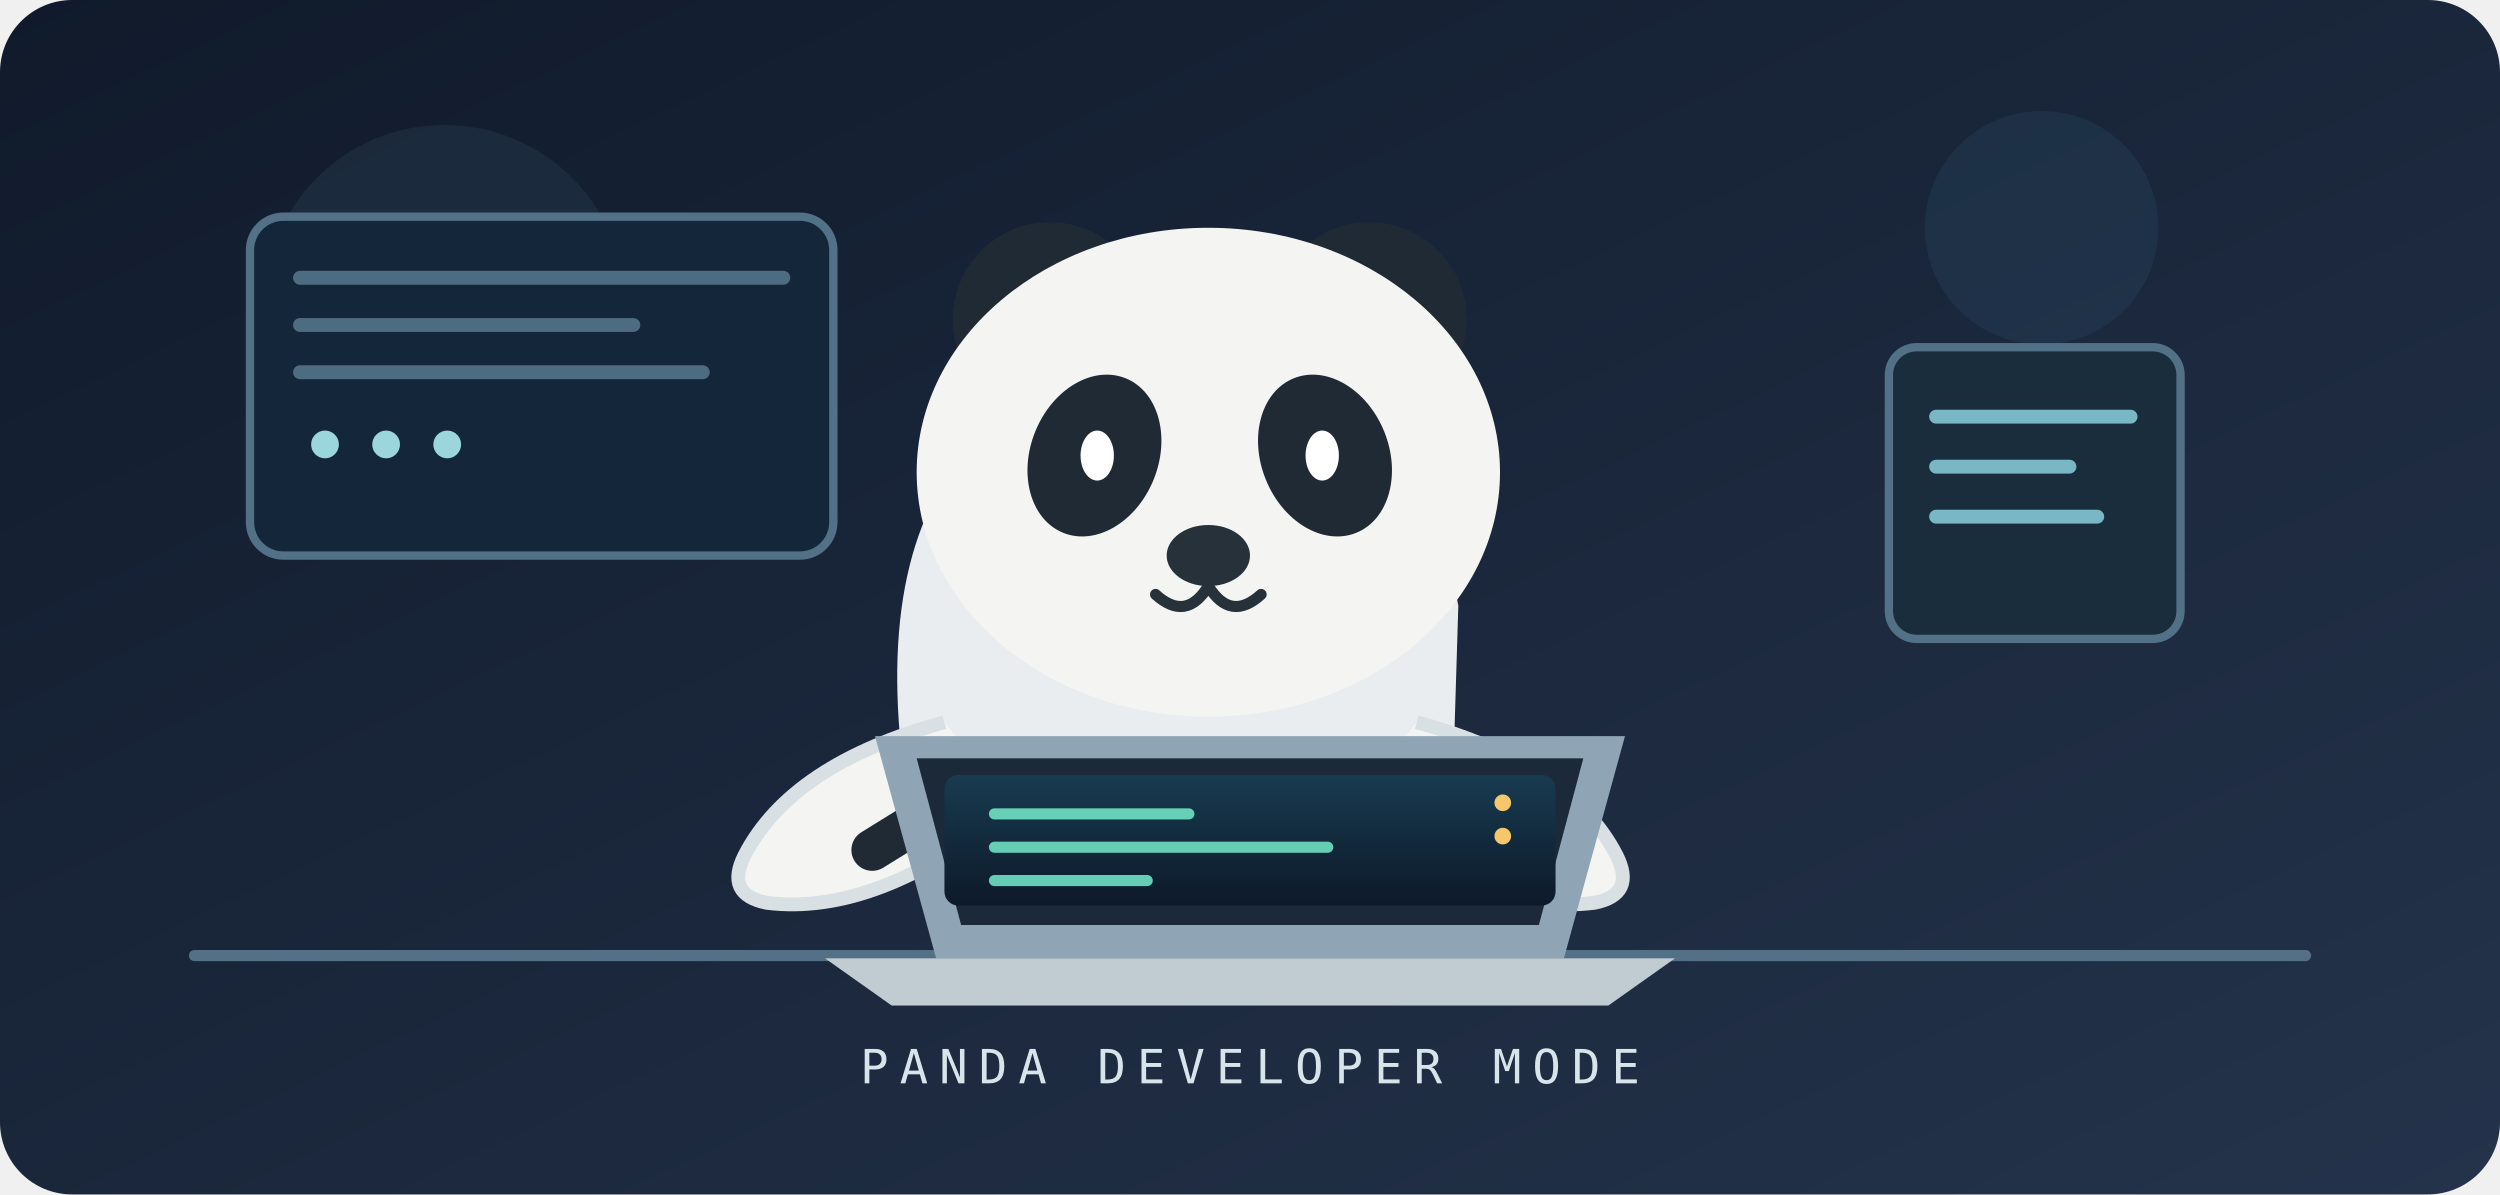
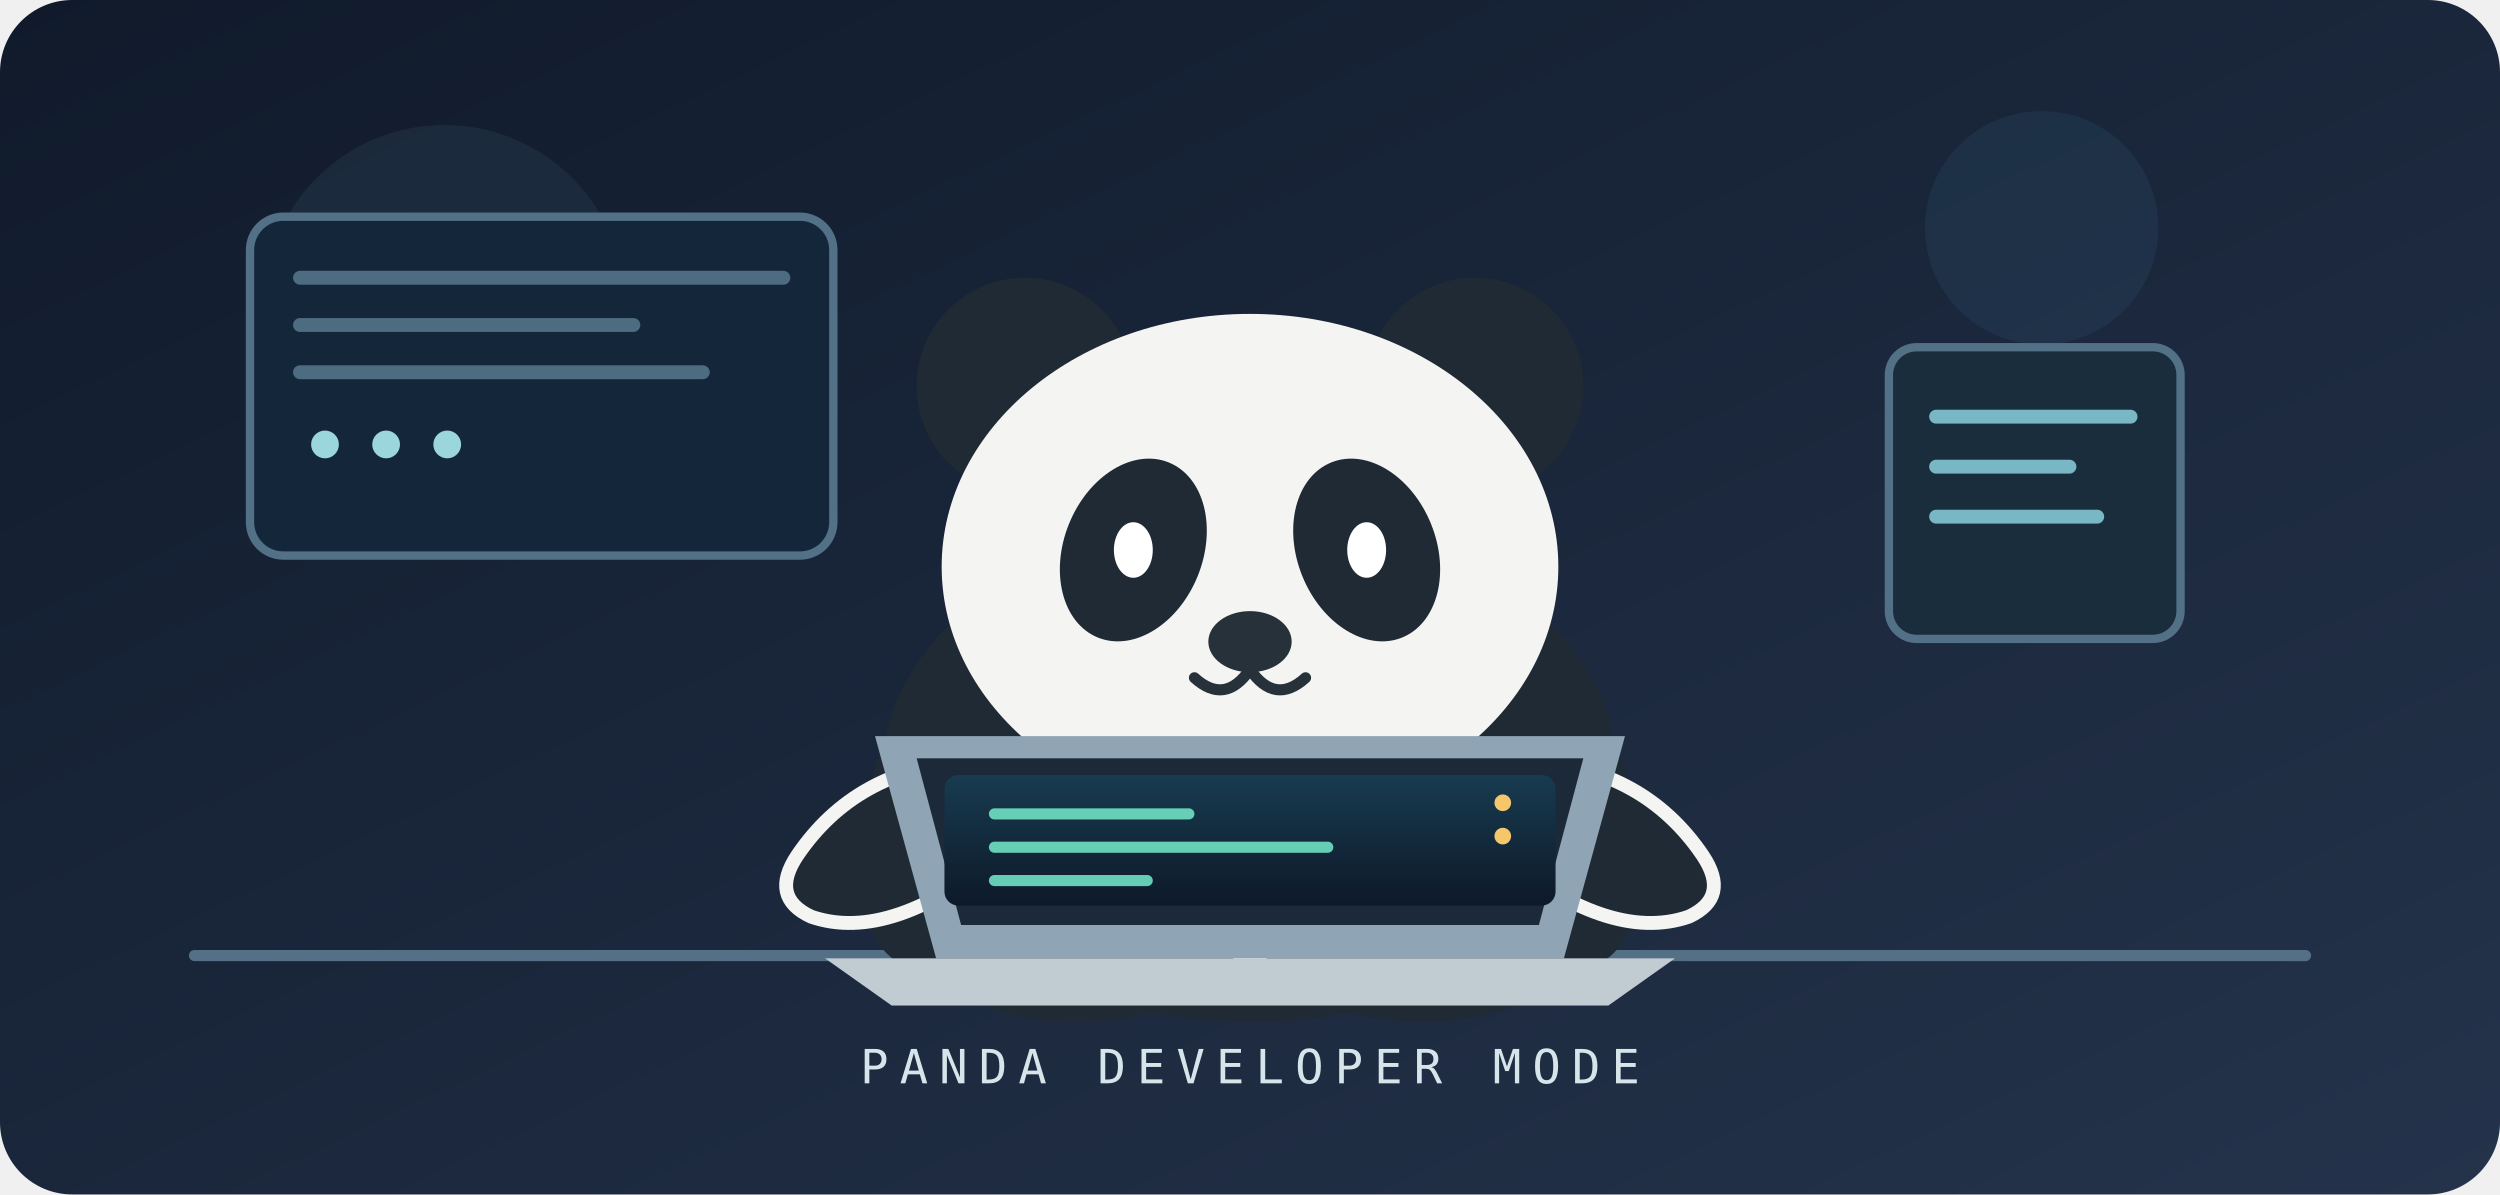
<svg xmlns="http://www.w3.org/2000/svg" viewBox="0 0 900 430" role="img" aria-labelledby="title desc">
  <defs>
    <linearGradient id="bg" x2="1" y2="1">
      <stop stop-color="#101a2b" />
      <stop offset="1" stop-color="#24334b" />
    </linearGradient>
    <linearGradient id="screen" x2="0" y2="1">
      <stop stop-color="#183b50" />
      <stop offset="1" stop-color="#0d1929" />
    </linearGradient>
-     <filter id="glow">
-       <feGaussianBlur stdDeviation="5" result="b" />
-       <feMerge>
-         <feMergeNode in="b" />
-         <feMergeNode in="SourceGraphic" />
-       </feMerge>
-     </filter>
  </defs>
  <rect width="900" height="430" rx="26" fill="url(#bg)" />
  <circle cx="735" cy="82" r="42" fill="#3b82a0" opacity=".12" />
  <circle cx="160" cy="110" r="65" fill="#6db7c8" opacity=".08" />
  <path d="M70 344H830" stroke="#547087" stroke-width="4" stroke-linecap="round" />
  <rect x="90" y="78" width="210" height="122" rx="12" fill="#14273a" stroke="#527187" stroke-width="3" />
  <path d="M108 100h174M108 117h120M108 134h145" stroke="#6c91a8" stroke-width="5" stroke-linecap="round" opacity=".65" />
  <g fill="#9ad6dc">
    <circle cx="117" cy="160" r="5" />
    <circle cx="139" cy="160" r="5" />
    <circle cx="161" cy="160" r="5" />
  </g>
  <rect x="680" y="125" width="105" height="105" rx="10" fill="#1a2d3d" stroke="#527187" stroke-width="3" />
  <path d="M697 150h70M697 168h48M697 186h58" stroke="#7ab7c5" stroke-width="5" stroke-linecap="round" />
-   <g transform="translate(420 70)">
-     <path d="M-95 205q-10-83 30-120q35-35 85-25q70 10 85 88l-2 65z" fill="#e9edf0" />
-     <circle cx="-42" cy="45" r="35" fill="#202a35" />
-     <circle cx="73" cy="45" r="35" fill="#202a35" />
-     <ellipse cx="15" cy="100" rx="105" ry="88" fill="#f4f5f2" />
-     <ellipse cx="-26" cy="94" rx="23" ry="30" fill="#202a35" transform="rotate(22 -26 94)" />
-     <ellipse cx="57" cy="94" rx="23" ry="30" fill="#202a35" transform="rotate(-22 57 94)" />
-     <ellipse cx="-25" cy="94" rx="6" ry="9" fill="#fff" />
-     <ellipse cx="56" cy="94" rx="6" ry="9" fill="#fff" />
-     <ellipse cx="15" cy="130" rx="15" ry="11" fill="#26313a" />
-     <path d="M15 141q-8 13-19 3m19-3q8 13 19 3" fill="none" stroke="#26313a" stroke-width="4" stroke-linecap="round" />
-     <path d="M-80 190q-55 15-72 48q-7 14 8 17q40 5 88-34M90 190q55 15 72 48q7 14-8 17q-40 5-88-34" fill="#f4f5f2" stroke="#d9e0e4" stroke-width="5" />
-     <g class="typing">
-       <path d="M-64 210l-42 26m198-26l42 26" stroke="#202a35" stroke-width="15" stroke-linecap="round" />
-     </g>
+   <g>
+     <ellipse cx="450" cy="277" rx="132" ry="91" fill="#202a35" />
+     <ellipse cx="450" cy="274" rx="91" ry="82" fill="#f4f5f2" />
+     <ellipse cx="354" cy="277" rx="37" ry="76" fill="#202a35" transform="rotate(22 354 277)" />
+     <ellipse cx="546" cy="277" rx="37" ry="76" fill="#202a35" transform="rotate(-22 546 277)" />
+     <ellipse cx="388" cy="337" rx="58" ry="31" fill="#202a35" />
+     <ellipse cx="512" cy="337" rx="58" ry="31" fill="#202a35" />
  </g>
+   <g>
+     <circle cx="369" cy="139" r="39" fill="#202a35" />
+     <circle cx="531" cy="139" r="39" fill="#202a35" />
+     <ellipse cx="450" cy="204" rx="111" ry="91" fill="#f4f5f2" />
+     <ellipse cx="408" cy="198" rx="25" ry="34" fill="#202a35" transform="rotate(22 408 198)" />
+     <ellipse cx="492" cy="198" rx="25" ry="34" fill="#202a35" transform="rotate(-22 492 198)" />
+     <ellipse cx="408" cy="198" rx="7" ry="10" fill="#fff" />
+     <ellipse cx="492" cy="198" rx="7" ry="10" fill="#fff" />
+     <ellipse cx="450" cy="231" rx="15" ry="11" fill="#26313a" />
+     <path d="M450 241q-9 13-20 3m20-3q9 13 20 3" fill="none" stroke="#26313a" stroke-width="4" stroke-linecap="round" />
+   </g>
+   <path d="M348 274q-40 3-61 34q-10 15 5 22q29 10 70-24M552 274q40 3 61 34q10 15-5 22q-29 10-70-24" fill="#202a35" stroke="#f4f5f2" stroke-width="5" />
  <g transform="translate(315 265)">
    <path d="M0 0h270l-22 80H22z" fill="#8fa4b4" />
    <path d="M15 8h240l-16 60H31z" fill="#1b2938" />
    <rect x="25" y="14" width="220" height="47" rx="5" fill="url(#screen)" />
    <g stroke="#6fe0c1" stroke-width="4" stroke-linecap="round" opacity=".9">
      <path d="M43 28h70M43 40h120M43 52h55" />
    </g>
    <g fill="#f6c76a">
      <circle cx="226" cy="24" r="3" />
      <circle cx="226" cy="36" r="3" />
    </g>
    <path d="M-18 80h306l-24 17H6z" fill="#c1cbd2" />
  </g>
  <g fill="#d7e5eb" font-family="monospace">
    <text x="450" y="390" text-anchor="middle" font-size="17" letter-spacing="4">PANDA DEVELOPER MODE</text>
  </g>
  <style>
- .typing{transform-origin:0 0;animation:type .55s ease-in-out infinite alternate}
- @keyframes type{from{transform:translateY(0)}to{transform:translateY(5px)}}
+ @keyframes type{0%,100%{transform:translateY(0)}50%{transform:translateY(3px)}}
</style>
</svg>
